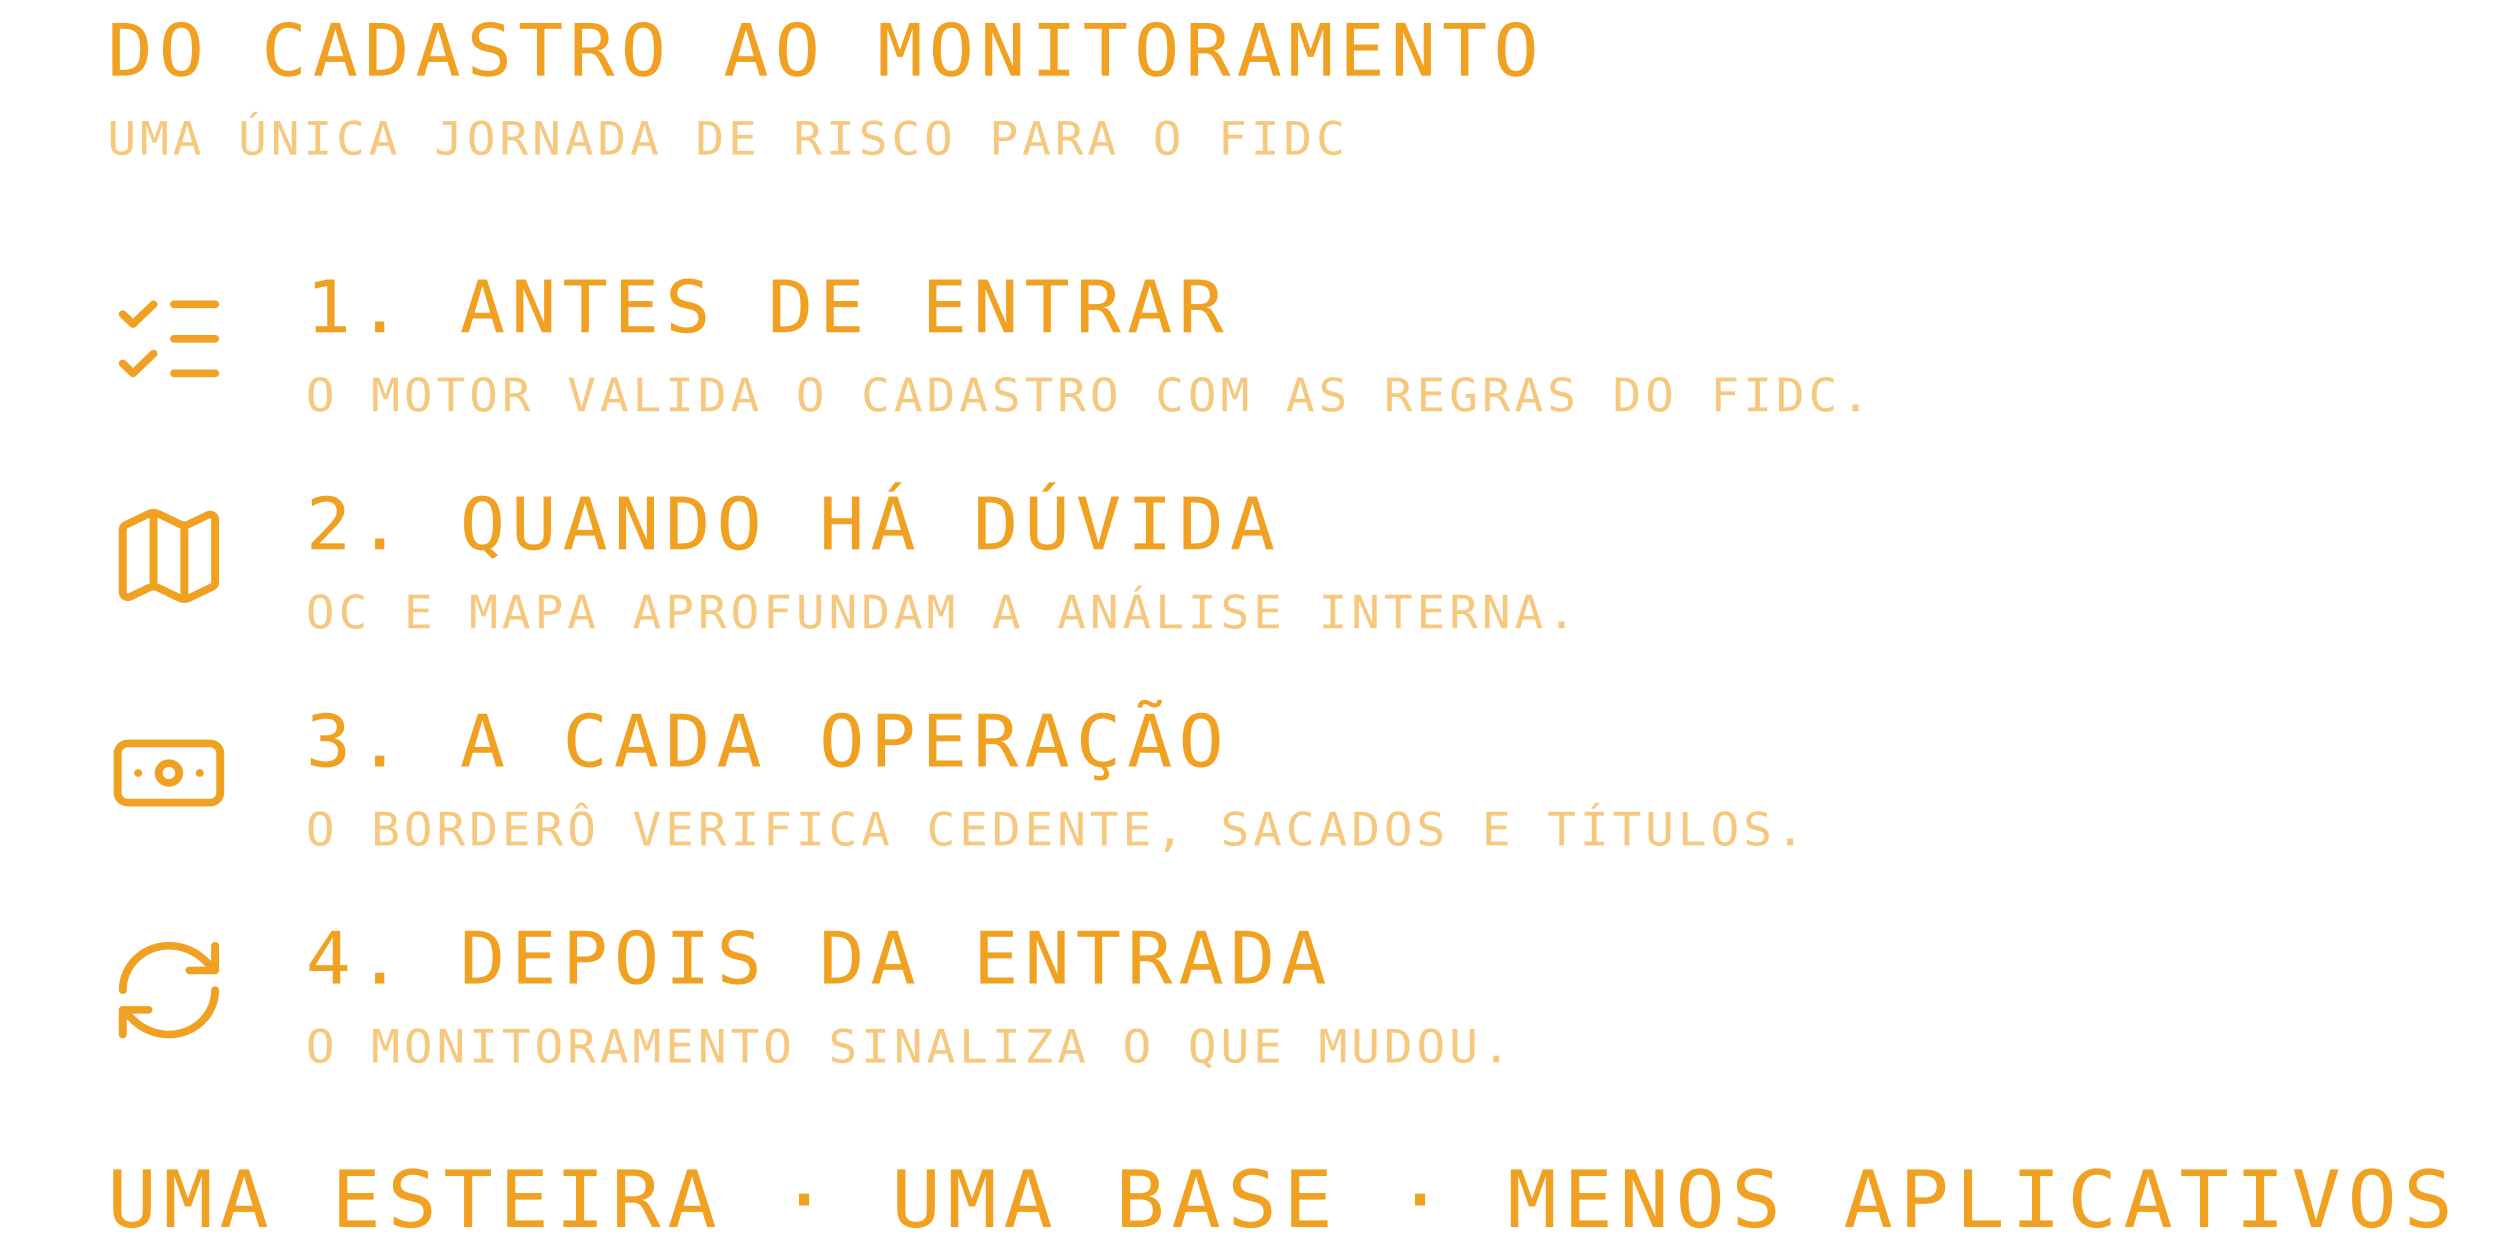
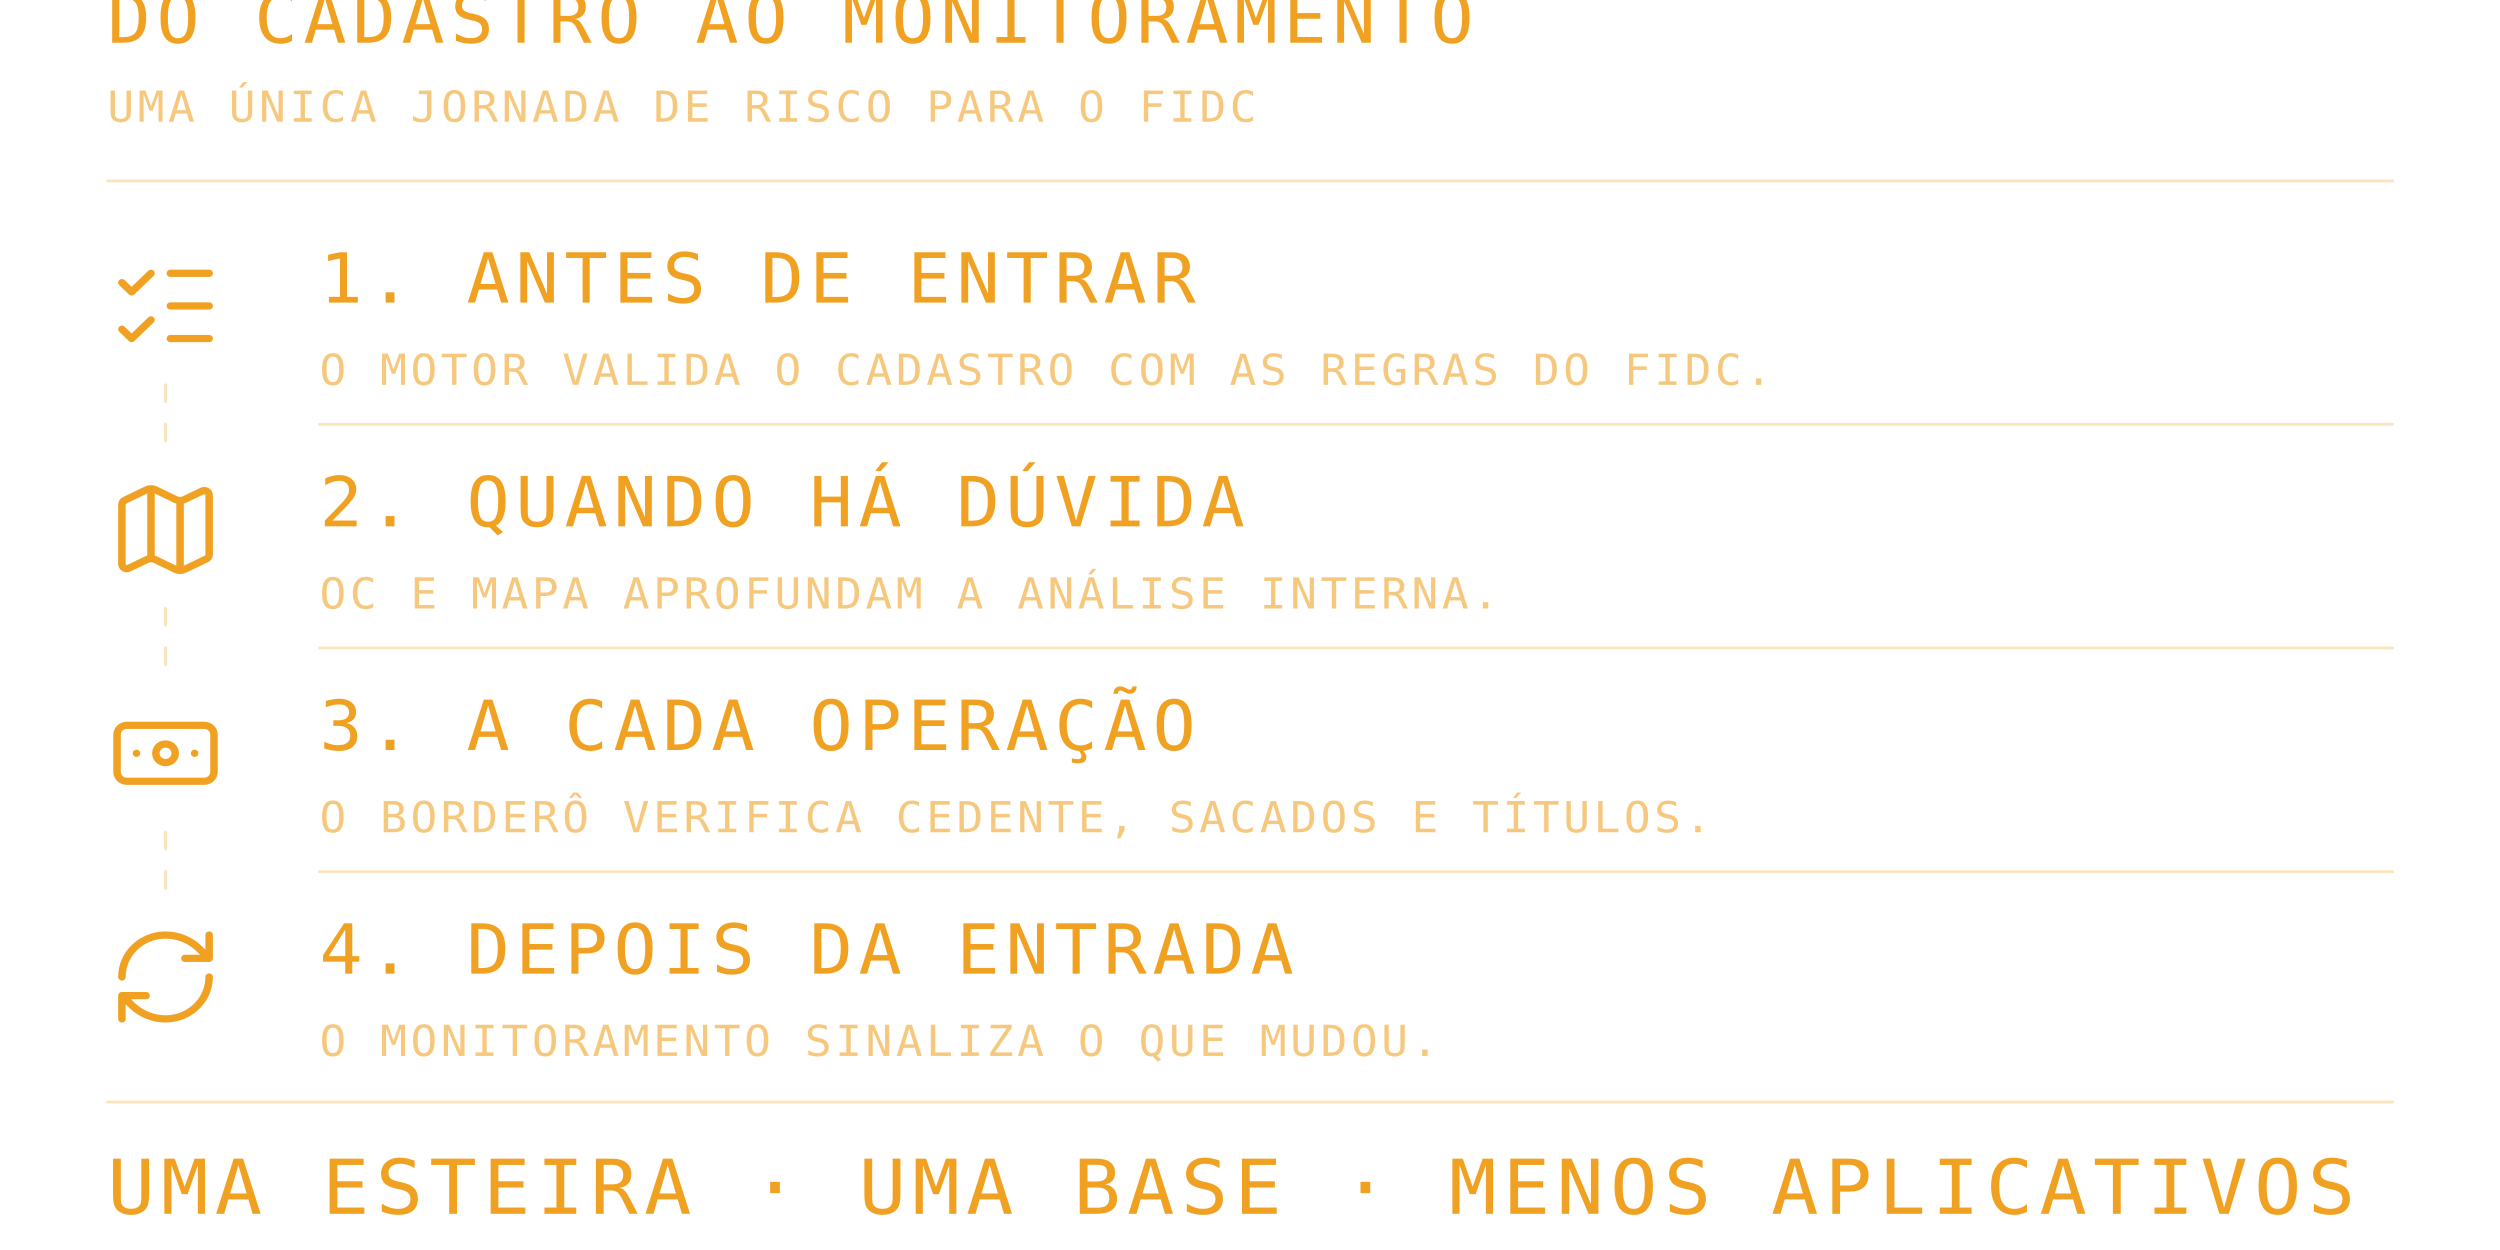
<svg xmlns="http://www.w3.org/2000/svg" width="760" height="380" viewBox="0 0 760 380" role="img" aria-labelledby="title description">
  <style>
  :host{display:block;color:#f0a121}
  svg{display:block;width:100%;height:auto;aspect-ratio:2/1;background:transparent;overflow:hidden}
  .sk-line,.sk-icon,.sk-flow,.sk-hair,.sk-ghost{fill:none;stroke:#f0a121;stroke-linecap:round;stroke-linejoin:round;vector-effect:non-scaling-stroke}
  .sk-line,.sk-icon{stroke-width:1.55}
  .sk-hair{stroke-width:.85;stroke-opacity:.3}
  .sk-ghost{stroke-width:1;stroke-opacity:.28;stroke-dasharray:5 7}
  .sk-flow{stroke-width:1.1;stroke-opacity:.42;stroke-dasharray:7 8;animation:flow 2.2s linear infinite}
  .sk-arrow{fill:none;stroke:#f0a121;stroke-width:1.15;stroke-opacity:.7;marker-end:url(#sk-arrow);vector-effect:non-scaling-stroke}
  .sk-plane,.sk-row-bg,.sk-icon-box{fill:rgba(240,161,33,.024);stroke:#f0a121;stroke-width:1.15;stroke-opacity:.68;vector-effect:non-scaling-stroke}
  .sk-row-bg{fill:rgba(240,161,33,.018);stroke-opacity:.24}
  .sk-icon-box{stroke-opacity:.34}
  .sk-hot{fill:#f0a121;filter:url(#soft-glow)}
  .sk-label{fill:#f0a121;font:500 16px 'DM Mono',ui-monospace,monospace;letter-spacing:.08em}
  .sk-small-label{fill:#f0a121;fill-opacity:.58;font:500 10px 'DM Mono',ui-monospace,monospace;letter-spacing:.13em}
  .sk-section-label{fill:#f0a121;fill-opacity:.76;font:600 16px 'DM Mono',ui-monospace,monospace;letter-spacing:.04em}
  .sk-node-label{fill:#f0a121;fill-opacity:.74;font:500 11px 'DM Mono',ui-monospace,monospace;text-anchor:middle;letter-spacing:.04em}
  .sk-flow-label{fill:#f0a121;fill-opacity:.9;font:500 17px 'DM Mono',ui-monospace,monospace;text-anchor:middle;letter-spacing:.01em}
  .sk-flow-caption{fill:#f0a121;fill-opacity:.62;font:500 13px 'DM Mono',ui-monospace,monospace;text-anchor:middle;letter-spacing:.07em}
  .is-muted{opacity:.45}
  .sk-corner{fill:none;stroke:#f0a121;stroke-width:1;stroke-opacity:.35}
  .sk-node-ring,.sk-timeline-dot{fill:rgba(240,161,33,.018);stroke:#f0a121;stroke-width:1.4;vector-effect:non-scaling-stroke}
  .sk-timeline-dot{fill:#f0a121;stroke-width:0;filter:url(#soft-glow)}
  @keyframes flow{to{stroke-dashoffset:-30}}
  @media(prefers-reduced-motion:reduce){*{animation:none!important}}
</style>
  <g transform="translate(-15.2 -25) scale(1.04 1)">
-     <style>.vision-editorial .sk-label{font-size:22px}.vision-editorial .sk-small-label{font-size:14px;letter-spacing:.08em}.vision-editorial .vision-total{font-size:24px}</style>
+     <style>.vision-editorial .sk-label{font-size:21px}.vision-editorial .sk-small-label{font-size:13px;letter-spacing:.08em}.vision-editorial .vision-total{font-size:23px}</style>
    <g class="vision-editorial">
-       <text class="sk-label" x="46" y="48">DO CADASTRO AO MONITORAMENTO</text>
-       <text class="sk-small-label" x="46" y="72">UMA ÚNICA JORNADA DE RISCO PARA O FIDC</text>
-       <g transform="translate(46 106)">
-         <g class="sk-icon" transform="translate(0 4) scale(1.5)">
+       <text class="sk-label" x="46" y="38">DO CADASTRO AO MONITORAMENTO</text>
+       <text class="sk-small-label" x="46" y="62">UMA ÚNICA JORNADA DE RISCO PARA O FIDC</text>
+       <path class="sk-hair" d="M46 80H714" />
+       <g transform="translate(46 96)">
+         <g class="sk-icon" transform="translate(0 5) scale(1.416667)">
          <path d="M13 5h8M13 12h8M13 19h8m-18-2 2 2 4-4M3 7l2 2 4-4" />
        </g>
-         <text class="sk-label" x="58" y="20">1. ANTES DE ENTRAR</text>
-         <text class="sk-small-label" x="58" y="44">O MOTOR VALIDA O CADASTRO COM AS REGRAS DO FIDC.</text>
+         <text class="sk-label" x="62" y="21">1. ANTES DE ENTRAR</text>
+         <text class="sk-small-label" x="62" y="46">O MOTOR VALIDA O CADASTRO COM AS REGRAS DO FIDC.</text>
+         <path class="sk-ghost" d="M17 46v22" />
+         <path class="sk-hair" d="M62 58H668" />
      </g>
-       <g transform="translate(46 172)">
-         <g class="sk-icon" transform="translate(0 4) scale(1.5)">
+       <g transform="translate(46 164)">
+         <g class="sk-icon" transform="translate(0 5) scale(1.416667)">
          <path d="M14.106 5.553a2 2 0 0 0 1.788 0l3.659-1.83A1 1 0 0 1 21 4.619v12.764a1 1 0 0 1-.553.894l-4.553 2.277a2 2 0 0 1-1.788 0l-4.212-2.106a2 2 0 0 0-1.788 0l-3.659 1.83A1 1 0 0 1 3 19.381V6.618a1 1 0 0 1 .553-.894l4.553-2.277a2 2 0 0 1 1.788 0zM15 5.764v15M9 3.236v15" />
        </g>
-         <text class="sk-label" x="58" y="20">2. QUANDO HÁ DÚVIDA</text>
-         <text class="sk-small-label" x="58" y="44">OC E MAPA APROFUNDAM A ANÁLISE INTERNA.</text>
+         <text class="sk-label" x="62" y="21">2. QUANDO HÁ DÚVIDA</text>
+         <text class="sk-small-label" x="62" y="46">OC E MAPA APROFUNDAM A ANÁLISE INTERNA.</text>
+         <path class="sk-ghost" d="M17 46v22" />
+         <path class="sk-hair" d="M62 58H668" />
      </g>
-       <g transform="translate(46 238)">
-         <g class="sk-icon" transform="translate(0 4) scale(1.5)">
+       <g transform="translate(46 232)">
+         <g class="sk-icon" transform="translate(0 5) scale(1.416667)">
          <rect width="20" height="12" x="2" y="6" rx="2" />
          <circle cx="12" cy="12" r="2" />
          <path d="M6 12h.01M18 12h.01" />
        </g>
-         <text class="sk-label" x="58" y="20">3. A CADA OPERAÇÃO</text>
-         <text class="sk-small-label" x="58" y="44">O BORDERÔ VERIFICA CEDENTE, SACADOS E TÍTULOS.</text>
+         <text class="sk-label" x="62" y="21">3. A CADA OPERAÇÃO</text>
+         <text class="sk-small-label" x="62" y="46">O BORDERÔ VERIFICA CEDENTE, SACADOS E TÍTULOS.</text>
+         <path class="sk-ghost" d="M17 46v22" />
+         <path class="sk-hair" d="M62 58H668" />
      </g>
-       <g transform="translate(46 304)">
-         <g class="sk-icon" transform="translate(0 4) scale(1.5)">
+       <g transform="translate(46 300)">
+         <g class="sk-icon" transform="translate(0 5) scale(1.416667)">
          <path d="M3 12a9 9 0 0 1 9-9 9.75 9.75 0 0 1 6.74 2.74L21 8M21 3v5h-5M21 12a9 9 0 0 1-9 9 9.75 9.75 0 0 1-6.74-2.74L3 16M8 16H3v5" />
        </g>
-         <text class="sk-label" x="58" y="20">4. DEPOIS DA ENTRADA</text>
-         <text class="sk-small-label" x="58" y="44">O MONITORAMENTO SINALIZA O QUE MUDOU.</text>
+         <text class="sk-label" x="62" y="21">4. DEPOIS DA ENTRADA</text>
+         <text class="sk-small-label" x="62" y="46">O MONITORAMENTO SINALIZA O QUE MUDOU.</text>
      </g>
-       <text class="sk-label vision-total" x="46" y="398">UMA ESTEIRA · UMA BASE · MENOS APLICATIVOS</text>
+       <path class="sk-hair" d="M46 360H714" />
+       <text class="sk-label vision-total" x="46" y="394">UMA ESTEIRA · UMA BASE · MENOS APLICATIVOS</text>
    </g>
  </g>
</svg>
